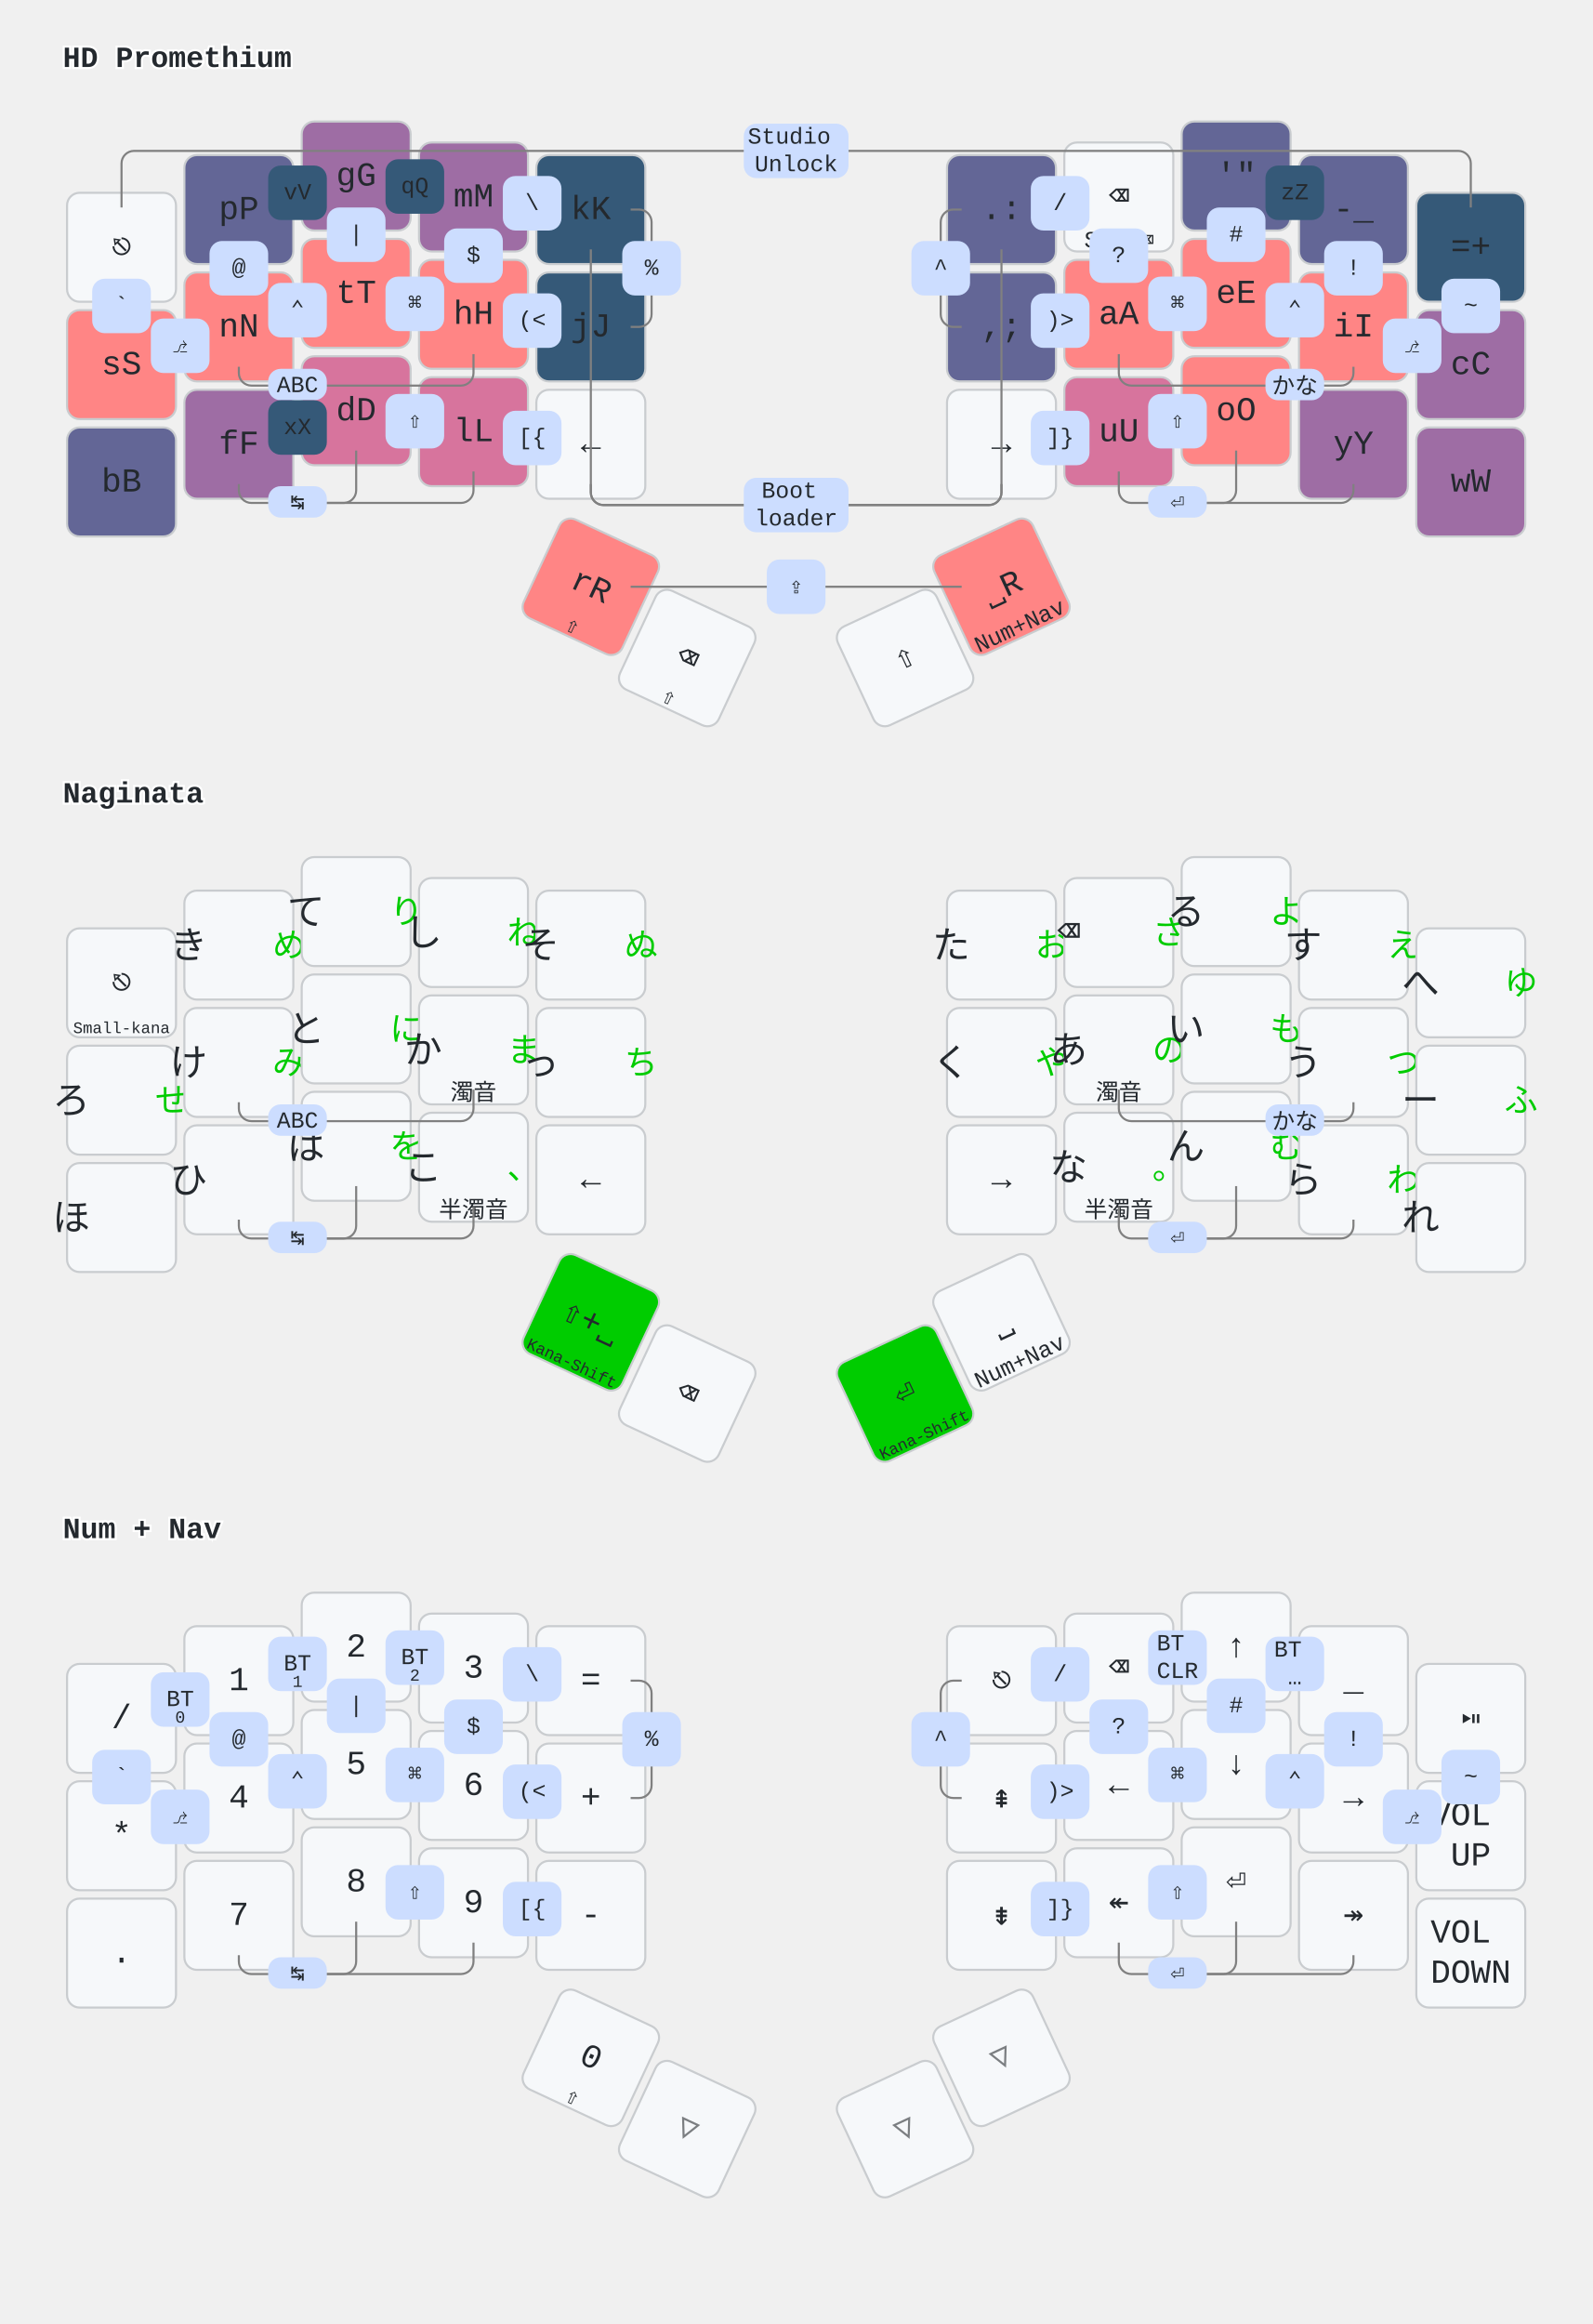
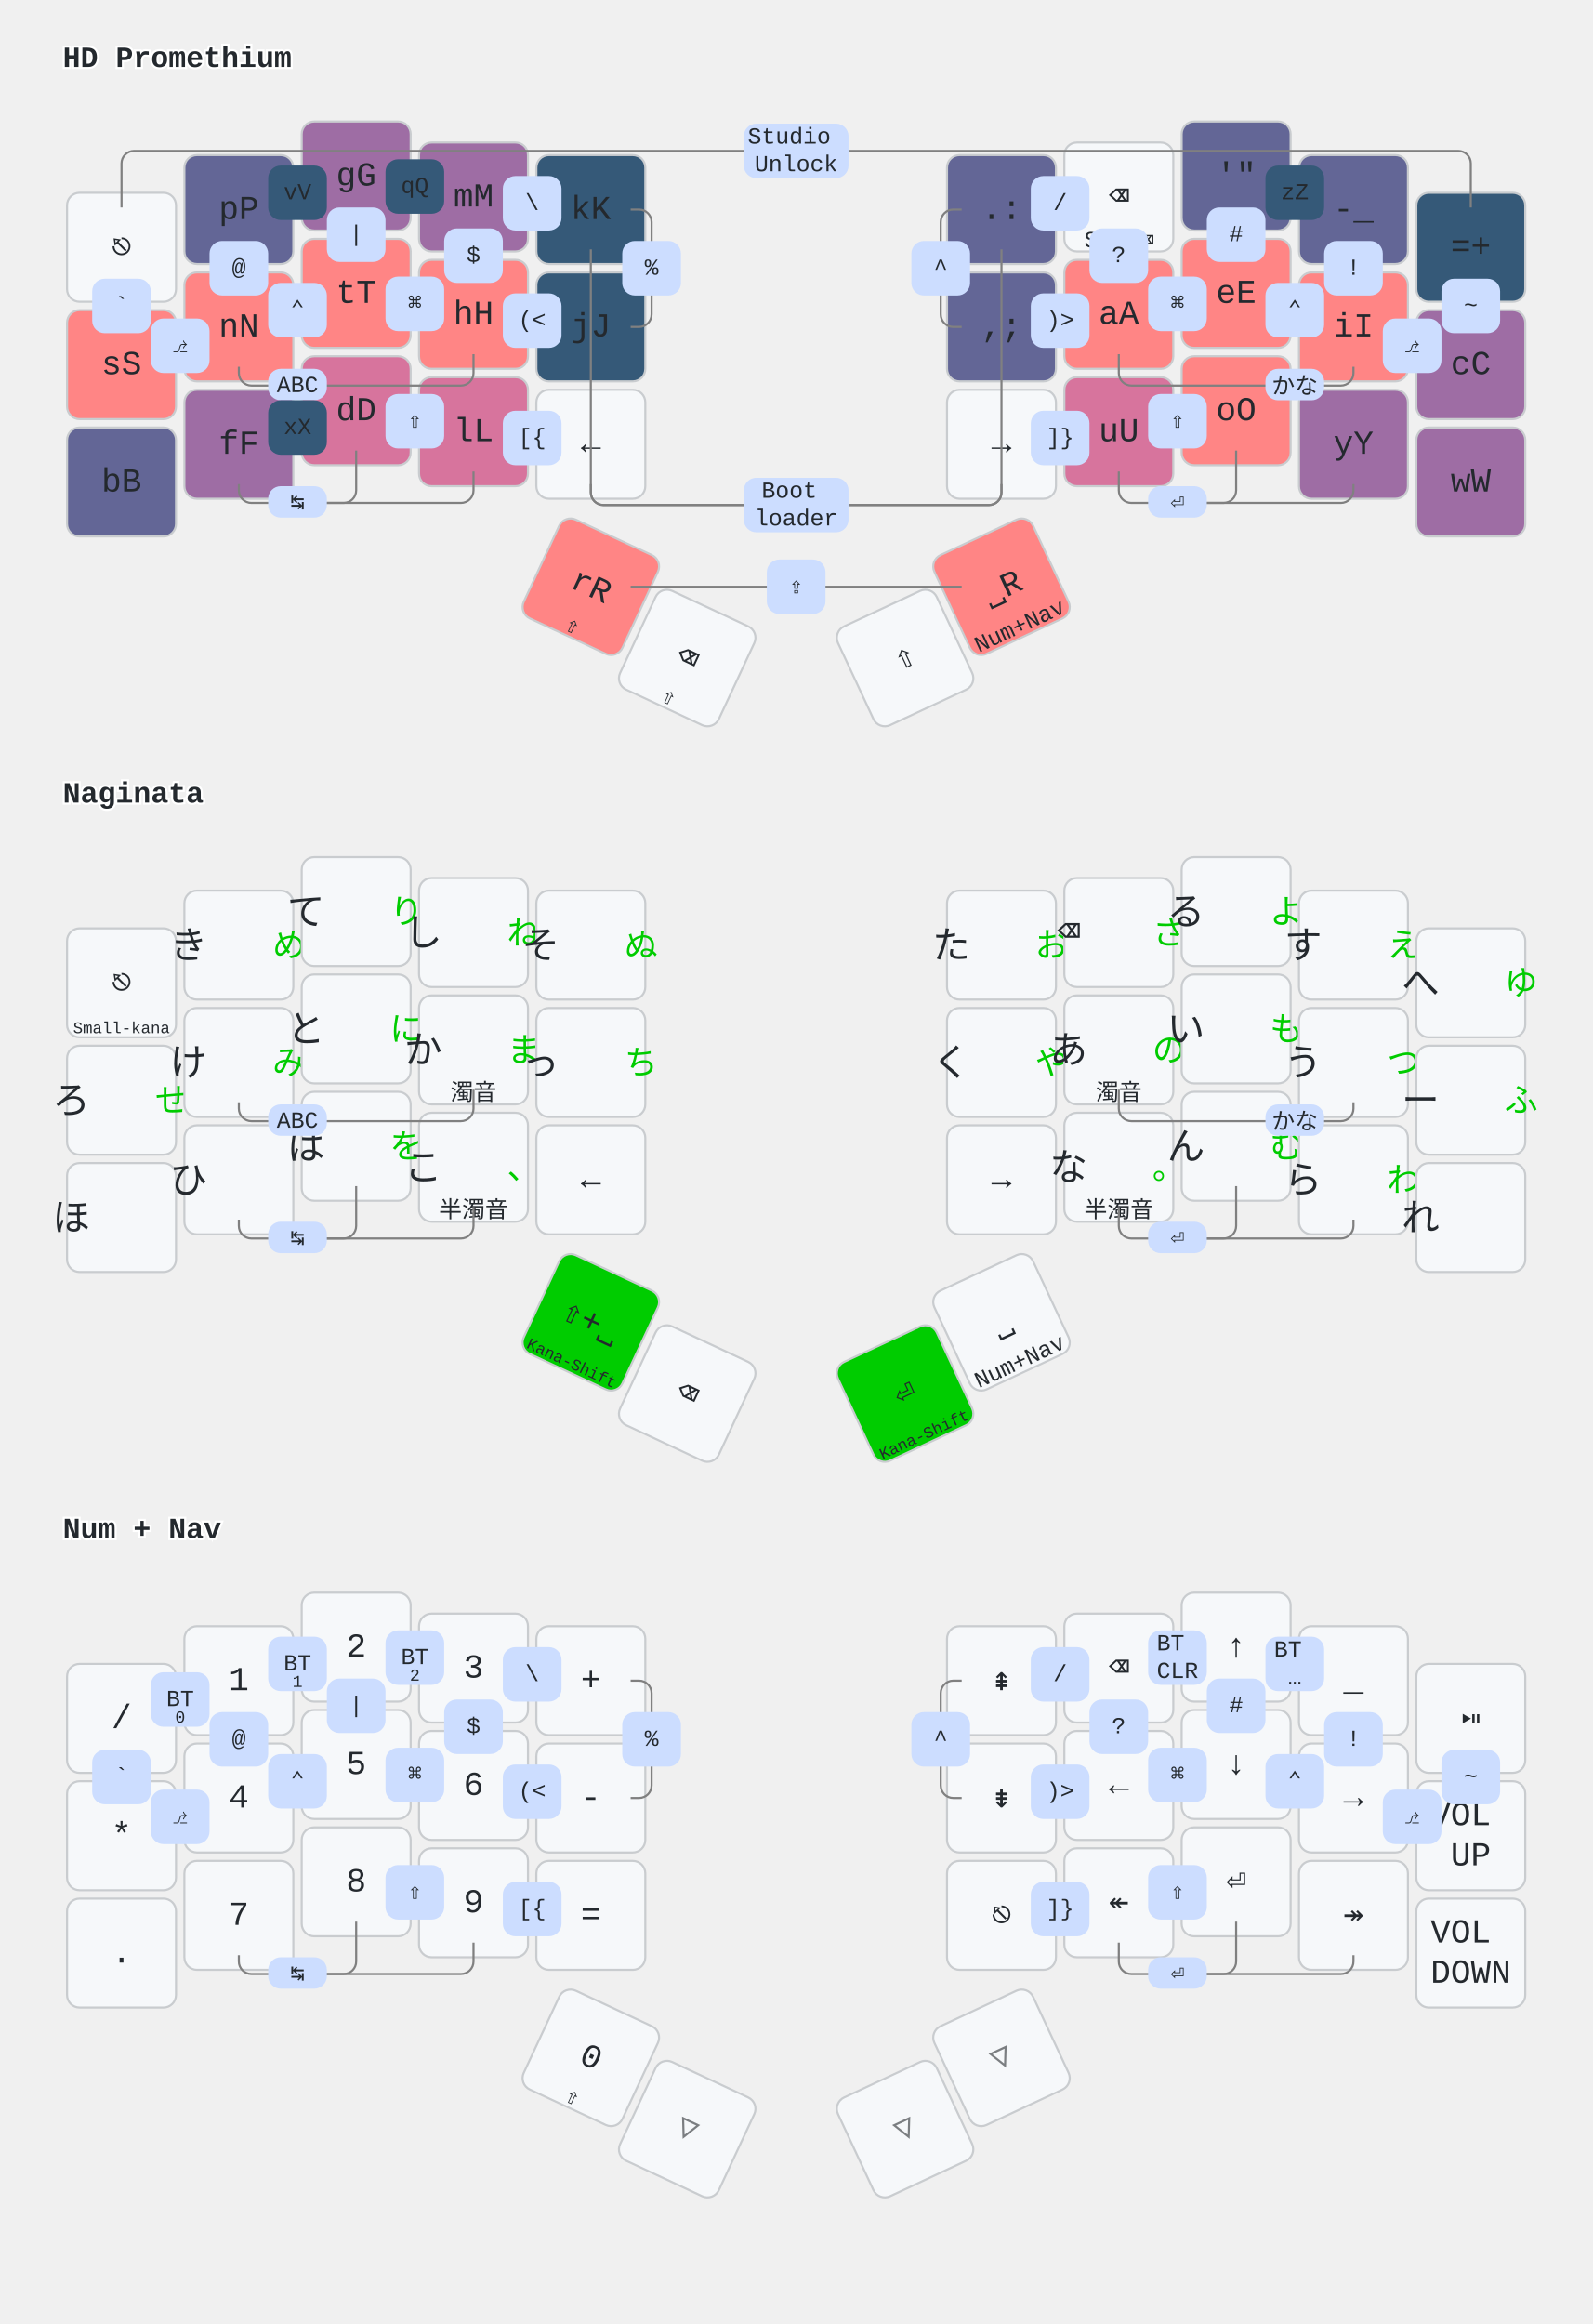
<svg xmlns="http://www.w3.org/2000/svg" width="760" height="1109" viewBox="0 0 760 1109" class="keymap">
  <style>/* inherit to force styles through use tags*/
svg path {
    fill: inherit;
}
/* font and background color specifications */
svg.keymap {
    font-family: SFMono-Regular,Consolas,Liberation Mono,Menlo,monospace;
    font-size: 14px;
    font-kerning: normal;
    text-rendering: optimizeLegibility;
    fill: #24292e;
}

/* default key styling */
rect.key {
    fill: #f6f8fa;
    stroke: #c9cccf;
    stroke-width: 1;
}

/* color accent for combo boxes */
rect.combo {
    fill: #cdf;
}

/* color accent for held keys */
rect.held, rect.combo.held {
    fill: #fdd;
}

/* color accent for ghost (optional) keys */
rect.ghost, rect.combo.ghost {
    stroke-dasharray: 4, 4;
    stroke-width: 2;
}

text {
    text-anchor: middle;
    dominant-baseline: middle;
}

/* styling for layer labels */
text.label {
    font-weight: bold;
    text-anchor: start;
    stroke: white;
    stroke-width: 2;
    paint-order: stroke;
}

text.tap {
    font-size: 16px;
}

/* styling for combo tap, and key hold/shifted label text */
text.combo, text.hold, text.shifted {
    font-size: 11px;
}

text.hold {
    text-anchor: middle;
    dominant-baseline: auto;
}

text.shifted {
    text-anchor: middle;
    dominant-baseline: hanging;
}

/* styling for hold/shifted label text in combo box */
text.combo.hold, text.combo.shifted {
    font-size: 8px;
}

/* lighter symbol for transparent keys */
text.trans {
    fill: #7b7e81;
}

/* styling for combo dendrons */
path.combo {
    stroke-width: 1;
    stroke: gray;
    fill: none;
}

/* Start Tabler Icons Cleanup */
/* cannot use height/width with glyphs */
.icon-tabler &gt; path {
    fill: inherit;
    stroke: inherit;
}
/* hide tabler's default box */
.icon-tabler &gt; path[stroke="none"][fill="none"] {
    visibility: collapse;
}

rect.low {
    fill: #355978;
}
rect.medium-low {
    fill: #636696;
}
rect.medium {
    fill: #9E6DA4;
}
rect.medium-high {
    fill: #D7749D;
}
rect.high {
    fill: #FF8585;
}

/* green styling for Naginata kana-shift */
rect.kshift {
    fill: #00CC00;
}
text.left {
    font-size: 18px;
    translate: 16px 7px;
}
text.right {
    fill: #00CC00;
    font-size: 16px;
    translate: -16px -10px;
}
</style>
  <g transform="translate(30, 0)" class="layer-HD Promethium">
    <text x="0" y="28" class="label" id="HD-Promethium">HD Promethium</text>
    <g transform="translate(0, 56)">
      <g transform="translate(28, 62)" class="key keypos-0">
        <rect rx="6" ry="6" x="-26" y="-26" width="52" height="52" class="key" />
        <text x="0" y="0" class="key tap">⎋</text>
      </g>
      <g transform="translate(84, 44)" class="key medium-low keypos-1">
        <rect rx="6" ry="6" x="-26" y="-26" width="52" height="52" class="key medium-low" />
        <text x="0" y="0" class="key medium-low tap">pP</text>
      </g>
      <g transform="translate(140, 28)" class="key medium keypos-2">
        <rect rx="6" ry="6" x="-26" y="-26" width="52" height="52" class="key medium" />
        <text x="0" y="0" class="key medium tap">gG</text>
      </g>
      <g transform="translate(196, 38)" class="key medium keypos-3">
        <rect rx="6" ry="6" x="-26" y="-26" width="52" height="52" class="key medium" />
        <text x="0" y="0" class="key medium tap">mM</text>
      </g>
      <g transform="translate(252, 44)" class="key low keypos-4">
        <rect rx="6" ry="6" x="-26" y="-26" width="52" height="52" class="key low" />
        <text x="0" y="0" class="key low tap">kK</text>
      </g>
      <g transform="translate(448, 44)" class="key medium-low keypos-5">
        <rect rx="6" ry="6" x="-26" y="-26" width="52" height="52" class="key medium-low" />
        <text x="0" y="0" class="key medium-low tap">.:</text>
      </g>
      <g transform="translate(504, 38)" class="key keypos-6">
        <rect rx="6" ry="6" x="-26" y="-26" width="52" height="52" class="key" />
        <text x="0" y="0" class="key tap">⌫</text>
        <text x="0" y="24" class="key hold">Sft+⌫</text>
      </g>
      <g transform="translate(560, 28)" class="key medium-low keypos-7">
        <rect rx="6" ry="6" x="-26" y="-26" width="52" height="52" class="key medium-low" />
        <text x="0" y="0" class="key medium-low tap">'"</text>
      </g>
      <g transform="translate(616, 44)" class="key medium-low keypos-8">
        <rect rx="6" ry="6" x="-26" y="-26" width="52" height="52" class="key medium-low" />
        <text x="0" y="0" class="key medium-low tap">-_</text>
      </g>
      <g transform="translate(672, 62)" class="key low keypos-9">
        <rect rx="6" ry="6" x="-26" y="-26" width="52" height="52" class="key low" />
        <text x="0" y="0" class="key low tap">=+</text>
      </g>
      <g transform="translate(28, 118)" class="key high keypos-10">
        <rect rx="6" ry="6" x="-26" y="-26" width="52" height="52" class="key high" />
        <text x="0" y="0" class="key high tap">sS</text>
      </g>
      <g transform="translate(84, 100)" class="key high keypos-11">
        <rect rx="6" ry="6" x="-26" y="-26" width="52" height="52" class="key high" />
        <text x="0" y="0" class="key high tap">nN</text>
      </g>
      <g transform="translate(140, 84)" class="key high keypos-12">
        <rect rx="6" ry="6" x="-26" y="-26" width="52" height="52" class="key high" />
        <text x="0" y="0" class="key high tap">tT</text>
      </g>
      <g transform="translate(196, 94)" class="key high keypos-13">
        <rect rx="6" ry="6" x="-26" y="-26" width="52" height="52" class="key high" />
        <text x="0" y="0" class="key high tap">hH</text>
      </g>
      <g transform="translate(252, 100)" class="key low keypos-14">
        <rect rx="6" ry="6" x="-26" y="-26" width="52" height="52" class="key low" />
        <text x="0" y="0" class="key low tap">jJ</text>
      </g>
      <g transform="translate(448, 100)" class="key medium-low keypos-15">
        <rect rx="6" ry="6" x="-26" y="-26" width="52" height="52" class="key medium-low" />
        <text x="0" y="0" class="key medium-low tap">,;</text>
      </g>
      <g transform="translate(504, 94)" class="key high keypos-16">
        <rect rx="6" ry="6" x="-26" y="-26" width="52" height="52" class="key high" />
        <text x="0" y="0" class="key high tap">aA</text>
      </g>
      <g transform="translate(560, 84)" class="key high keypos-17">
        <rect rx="6" ry="6" x="-26" y="-26" width="52" height="52" class="key high" />
        <text x="0" y="0" class="key high tap">eE</text>
      </g>
      <g transform="translate(616, 100)" class="key high keypos-18">
        <rect rx="6" ry="6" x="-26" y="-26" width="52" height="52" class="key high" />
        <text x="0" y="0" class="key high tap">iI</text>
      </g>
      <g transform="translate(672, 118)" class="key medium keypos-19">
        <rect rx="6" ry="6" x="-26" y="-26" width="52" height="52" class="key medium" />
        <text x="0" y="0" class="key medium tap">cC</text>
      </g>
      <g transform="translate(28, 174)" class="key medium-low keypos-20">
        <rect rx="6" ry="6" x="-26" y="-26" width="52" height="52" class="key medium-low" />
        <text x="0" y="0" class="key medium-low tap">bB</text>
      </g>
      <g transform="translate(84, 156)" class="key medium keypos-21">
        <rect rx="6" ry="6" x="-26" y="-26" width="52" height="52" class="key medium" />
        <text x="0" y="0" class="key medium tap">fF</text>
      </g>
      <g transform="translate(140, 140)" class="key medium-high keypos-22">
        <rect rx="6" ry="6" x="-26" y="-26" width="52" height="52" class="key medium-high" />
        <text x="0" y="0" class="key medium-high tap">dD</text>
      </g>
      <g transform="translate(196, 150)" class="key medium-high keypos-23">
        <rect rx="6" ry="6" x="-26" y="-26" width="52" height="52" class="key medium-high" />
        <text x="0" y="0" class="key medium-high tap">lL</text>
      </g>
      <g transform="translate(252, 156)" class="key keypos-24">
        <rect rx="6" ry="6" x="-26" y="-26" width="52" height="52" class="key" />
        <text x="0" y="0" class="key tap">←</text>
      </g>
      <g transform="translate(448, 156)" class="key keypos-25">
        <rect rx="6" ry="6" x="-26" y="-26" width="52" height="52" class="key" />
        <text x="0" y="0" class="key tap">→</text>
      </g>
      <g transform="translate(504, 150)" class="key medium-high keypos-26">
        <rect rx="6" ry="6" x="-26" y="-26" width="52" height="52" class="key medium-high" />
        <text x="0" y="0" class="key medium-high tap">uU</text>
      </g>
      <g transform="translate(560, 140)" class="key high keypos-27">
        <rect rx="6" ry="6" x="-26" y="-26" width="52" height="52" class="key high" />
        <text x="0" y="0" class="key high tap">oO</text>
      </g>
      <g transform="translate(616, 156)" class="key medium keypos-28">
        <rect rx="6" ry="6" x="-26" y="-26" width="52" height="52" class="key medium" />
        <text x="0" y="0" class="key medium tap">yY</text>
      </g>
      <g transform="translate(672, 174)" class="key medium keypos-29">
        <rect rx="6" ry="6" x="-26" y="-26" width="52" height="52" class="key medium" />
        <text x="0" y="0" class="key medium tap">wW</text>
      </g>
      <g transform="translate(252, 224) rotate(25.0)" class="key high keypos-30">
        <rect rx="6" ry="6" x="-26" y="-26" width="52" height="52" class="key high" />
        <text x="0" y="0" class="key high tap">rR</text>
        <text x="0" y="24" class="key high hold">⇧</text>
      </g>
      <g transform="translate(298, 258) rotate(25.0)" class="key keypos-31">
        <rect rx="6" ry="6" x="-26" y="-26" width="52" height="52" class="key" />
        <text x="0" y="0" class="key tap">⌫</text>
        <text x="0" y="24" class="key hold">⇧</text>
      </g>
      <g transform="translate(402, 258) rotate(-25.0)" class="key keypos-32">
        <rect rx="6" ry="6" x="-26" y="-26" width="52" height="52" class="key" />
        <text x="0" y="0" class="key tap">⇧</text>
      </g>
      <g transform="translate(448, 224) rotate(-25.0)" class="key high keypos-33">
        <rect rx="6" ry="6" x="-26" y="-26" width="52" height="52" class="key high" />
        <text x="0" y="0" class="key high tap">⎵R</text>
        <text x="0" y="24" class="key high hold">Num+Nav</text>
      </g>
      <g class="combo combopos-0">
        <path d="M350,16 h-316 a6.0,6.0 0 0 0 -6.0,6.0 v21" class="combo" />
        <path d="M350,16 h316 a6.0,6.0 0 0 1 6.0,6.0 v21" class="combo" />
        <rect rx="6" ry="6" x="325" y="3" width="50" height="26" class="combo" />
        <text x="350" y="16" class="combo tap">
          <tspan x="350" dy="-0.6em">Studio</tspan>
          <tspan x="350" dy="1.2em">Unlock</tspan>
        </text>
      </g>
      <g class="combo combopos-1">
        <path d="M350,185 h-92 a6.0,6.0 0 0 1 -6.0,-6.0 v-116" class="combo" />
        <path d="M350,185 h92 a6.0,6.0 0 0 0 6.0,-6.0 v-116" class="combo" />
        <path d="M350,185 h-92 a6.0,6.0 0 0 1 -6.0,-6.0 v-4" class="combo" />
        <path d="M350,185 h92 a6.0,6.0 0 0 0 6.0,-6.0 v-4" class="combo" />
        <rect rx="6" ry="6" x="325" y="172" width="50" height="26" class="combo" />
        <text x="350" y="185" class="combo tap">
          <tspan x="350" dy="-0.6em">Boot</tspan>
          <tspan x="350" dy="1.2em">loader</tspan>
        </text>
      </g>
      <g class="combo combopos-2">
        <path d="M588,128 h-78 a6.0,6.0 0 0 1 -6.0,-6.0 v-9" class="combo" />
        <path d="M588,128 h22 a6.0,6.0 0 0 0 6.0,-6.0 v-3" class="combo" />
        <rect rx="6" ry="6" x="574" y="120" width="28" height="15" class="combo" />
        <text x="588" y="128" class="combo tap">かな</text>
      </g>
      <g class="combo combopos-3">
        <path d="M112,128 h78 a6.0,6.0 0 0 0 6.0,-6.0 v-9" class="combo" />
        <path d="M112,128 h-22 a6.0,6.0 0 0 1 -6.0,-6.0 v-3" class="combo" />
        <rect rx="6" ry="6" x="98" y="120" width="28" height="15" class="combo" />
        <text x="112" y="128" class="combo tap">ABC</text>
      </g>
      <g class="combo combopos-4">
        <path d="M112,184 h78 a6.0,6.0 0 0 0 6.0,-6.0 v-9" class="combo" />
        <path d="M112,184 h22 a6.0,6.0 0 0 0 6.0,-6.0 v-19" class="combo" />
        <path d="M112,184 h-22 a6.0,6.0 0 0 1 -6.0,-6.0 v-3" class="combo" />
        <rect rx="6" ry="6" x="98" y="176" width="28" height="15" class="combo" />
        <text x="112" y="184" class="combo tap">↹</text>
      </g>
      <g class="combo combopos-5">
        <path d="M532,184 h-22 a6.0,6.0 0 0 1 -6.0,-6.0 v-9" class="combo" />
        <path d="M532,184 h22 a6.0,6.0 0 0 0 6.0,-6.0 v-19" class="combo" />
        <path d="M532,184 h78 a6.0,6.0 0 0 0 6.0,-6.0 v-3" class="combo" />
        <rect rx="6" ry="6" x="518" y="176" width="28" height="15" class="combo" />
        <text x="532" y="184" class="combo tap">⏎</text>
      </g>
      <g class="combo combopos-6">
        <rect rx="6" ry="6" x="42" y="96" width="28" height="26" class="combo" />
        <text x="56" y="109" class="combo tap">⎇</text>
      </g>
      <g class="combo combopos-7">
        <rect rx="6" ry="6" x="630" y="96" width="28" height="26" class="combo" />
        <text x="644" y="109" class="combo tap">⎇</text>
      </g>
      <g class="combo combopos-8">
        <rect rx="6" ry="6" x="98" y="79" width="28" height="26" class="combo" />
        <text x="112" y="92" class="combo tap">⌃</text>
      </g>
      <g class="combo combopos-9">
        <rect rx="6" ry="6" x="574" y="79" width="28" height="26" class="combo" />
        <text x="588" y="92" class="combo tap">⌃</text>
      </g>
      <g class="combo combopos-10">
        <rect rx="6" ry="6" x="154" y="76" width="28" height="26" class="combo" />
        <text x="168" y="89" class="combo tap">⌘</text>
      </g>
      <g class="combo combopos-11">
        <rect rx="6" ry="6" x="518" y="76" width="28" height="26" class="combo" />
        <text x="532" y="89" class="combo tap">⌘</text>
      </g>
      <g class="combo combopos-18">
        <rect rx="6" ry="6" x="154" y="132" width="28" height="26" class="combo" />
        <text x="168" y="145" class="combo tap">⇧</text>
      </g>
      <g class="combo combopos-19">
        <rect rx="6" ry="6" x="518" y="132" width="28" height="26" class="combo" />
        <text x="532" y="145" class="combo tap">⇧</text>
      </g>
      <g class="combo low combopos-20">
        <rect rx="6" ry="6" x="154" y="20" width="28" height="26" class="combo low" />
        <text x="168" y="33" class="combo low tap">qQ</text>
      </g>
      <g class="combo low combopos-21">
        <rect rx="6" ry="6" x="574" y="23" width="28" height="26" class="combo low" />
        <text x="588" y="36" class="combo low tap">zZ</text>
      </g>
      <g class="combo low combopos-22">
        <rect rx="6" ry="6" x="98" y="23" width="28" height="26" class="combo low" />
        <text x="112" y="36" class="combo low tap">vV</text>
      </g>
      <g class="combo low combopos-23">
        <rect rx="6" ry="6" x="98" y="135" width="28" height="26" class="combo low" />
        <text x="112" y="148" class="combo low tap">xX</text>
      </g>
      <g class="combo combopos-24">
        <path d="M350,224 l-79,0" class="combo" />
        <path d="M350,224 l79,0" class="combo" />
        <rect rx="6" ry="6" x="336" y="211" width="28" height="26" class="combo" />
        <text x="350" y="224" class="combo tap">⇪</text>
      </g>
      <g class="combo combopos-25">
        <rect rx="6" ry="6" x="14" y="77" width="28" height="26" class="combo" />
        <text x="28" y="90" class="combo tap">`</text>
      </g>
      <g class="combo combopos-26">
        <rect rx="6" ry="6" x="70" y="59" width="28" height="26" class="combo" />
        <text x="84" y="72" class="combo tap">@</text>
      </g>
      <g class="combo combopos-27">
        <rect rx="6" ry="6" x="126" y="43" width="28" height="26" class="combo" />
        <text x="140" y="56" class="combo tap">|</text>
      </g>
      <g class="combo combopos-28">
        <rect rx="6" ry="6" x="182" y="53" width="28" height="26" class="combo" />
        <text x="196" y="66" class="combo tap">$</text>
      </g>
      <g class="combo combopos-29">
        <rect rx="6" ry="6" x="210" y="28" width="28" height="26" class="combo" />
        <text x="224" y="41" class="combo tap">\</text>
      </g>
      <g class="combo combopos-30">
        <path d="M281,72 v-22 a6.0,6.0 0 0 0 -6.0,-6.0 h-4" class="combo" />
        <path d="M281,72 v22 a6.0,6.0 0 0 1 -6.0,6.0 h-4" class="combo" />
        <rect rx="6" ry="6" x="267" y="59" width="28" height="26" class="combo" />
        <text x="281" y="72" class="combo tap">%</text>
      </g>
      <g class="combo combopos-31">
        <rect rx="6" ry="6" x="462" y="28" width="28" height="26" class="combo" />
        <text x="476" y="41" class="combo tap">/</text>
      </g>
      <g class="combo combopos-32">
        <path d="M419,72 v-22 a6.0,6.0 0 0 1 6.0,-6.0 h4" class="combo" />
        <path d="M419,72 v22 a6.0,6.0 0 0 0 6.0,6.0 h4" class="combo" />
        <rect rx="6" ry="6" x="405" y="59" width="28" height="26" class="combo" />
        <text x="419" y="72" class="combo tap">^</text>
      </g>
      <g class="combo combopos-33">
        <rect rx="6" ry="6" x="490" y="53" width="28" height="26" class="combo" />
        <text x="504" y="66" class="combo tap">?</text>
      </g>
      <g class="combo combopos-34">
        <rect rx="6" ry="6" x="546" y="43" width="28" height="26" class="combo" />
        <text x="560" y="56" class="combo tap">#</text>
      </g>
      <g class="combo combopos-35">
        <rect rx="6" ry="6" x="602" y="59" width="28" height="26" class="combo" />
        <text x="616" y="72" class="combo tap">!</text>
      </g>
      <g class="combo combopos-36">
        <rect rx="6" ry="6" x="658" y="77" width="28" height="26" class="combo" />
        <text x="672" y="90" class="combo tap">~</text>
      </g>
      <g class="combo combopos-37">
        <rect rx="6" ry="6" x="210" y="84" width="28" height="26" class="combo" />
        <text x="224" y="97" class="combo tap">(&lt;</text>
      </g>
      <g class="combo combopos-38">
        <rect rx="6" ry="6" x="462" y="84" width="28" height="26" class="combo" />
        <text x="476" y="97" class="combo tap">)&gt;</text>
      </g>
      <g class="combo combopos-39">
        <rect rx="6" ry="6" x="210" y="140" width="28" height="26" class="combo" />
        <text x="224" y="153" class="combo tap">[{</text>
      </g>
      <g class="combo combopos-40">
        <rect rx="6" ry="6" x="462" y="140" width="28" height="26" class="combo" />
        <text x="476" y="153" class="combo tap">]}</text>
      </g>
    </g>
  </g>
  <g transform="translate(30, 351)" class="layer-Naginata">
    <text x="0" y="28" class="label" id="Naginata">Naginata</text>
    <g transform="translate(0, 56)">
      <g transform="translate(28, 62)" class="key keypos-0">
        <rect rx="6" ry="6" x="-26" y="-26" width="52" height="52" class="key" />
        <text x="0" y="0" class="key tap">⎋</text>
        <text x="0" y="24" class="key hold">
          <tspan style="font-size: 70%">Small-kana</tspan>
        </text>
      </g>
      <g transform="translate(84, 44)" class="key keypos-1">
        <rect rx="6" ry="6" x="-26" y="-26" width="52" height="52" class="key" />
        <text x="-24" y="0" class="key left">き</text>
        <text x="24" y="0" class="key right">め</text>
      </g>
      <g transform="translate(140, 28)" class="key keypos-2">
        <rect rx="6" ry="6" x="-26" y="-26" width="52" height="52" class="key" />
        <text x="-24" y="0" class="key left">て</text>
        <text x="24" y="0" class="key right">り</text>
      </g>
      <g transform="translate(196, 38)" class="key keypos-3">
        <rect rx="6" ry="6" x="-26" y="-26" width="52" height="52" class="key" />
        <text x="-24" y="0" class="key left">し</text>
        <text x="24" y="0" class="key right">ね</text>
      </g>
      <g transform="translate(252, 44)" class="key keypos-4">
        <rect rx="6" ry="6" x="-26" y="-26" width="52" height="52" class="key" />
        <text x="-24" y="0" class="key left">そ</text>
        <text x="24" y="0" class="key right">ぬ</text>
      </g>
      <g transform="translate(448, 44)" class="key keypos-5">
        <rect rx="6" ry="6" x="-26" y="-26" width="52" height="52" class="key" />
        <text x="-24" y="0" class="key left">た</text>
        <text x="24" y="0" class="key right">お</text>
      </g>
      <g transform="translate(504, 38)" class="key keypos-6">
        <rect rx="6" ry="6" x="-26" y="-26" width="52" height="52" class="key" />
        <text x="-24" y="0" class="key left">⌫</text>
        <text x="24" y="0" class="key right">さ</text>
      </g>
      <g transform="translate(560, 28)" class="key keypos-7">
        <rect rx="6" ry="6" x="-26" y="-26" width="52" height="52" class="key" />
        <text x="-24" y="0" class="key left">る</text>
        <text x="24" y="0" class="key right">よ</text>
      </g>
      <g transform="translate(616, 44)" class="key keypos-8">
        <rect rx="6" ry="6" x="-26" y="-26" width="52" height="52" class="key" />
        <text x="-24" y="0" class="key left">す</text>
        <text x="24" y="0" class="key right">え</text>
      </g>
      <g transform="translate(672, 62)" class="key keypos-9">
        <rect rx="6" ry="6" x="-26" y="-26" width="52" height="52" class="key" />
        <text x="-24" y="0" class="key left">へ</text>
        <text x="24" y="0" class="key right">ゆ</text>
      </g>
      <g transform="translate(28, 118)" class="key keypos-10">
        <rect rx="6" ry="6" x="-26" y="-26" width="52" height="52" class="key" />
        <text x="-24" y="0" class="key left">ろ</text>
        <text x="24" y="0" class="key right">せ</text>
      </g>
      <g transform="translate(84, 100)" class="key keypos-11">
        <rect rx="6" ry="6" x="-26" y="-26" width="52" height="52" class="key" />
        <text x="-24" y="0" class="key left">け</text>
        <text x="24" y="0" class="key right">み</text>
      </g>
      <g transform="translate(140, 84)" class="key keypos-12">
        <rect rx="6" ry="6" x="-26" y="-26" width="52" height="52" class="key" />
        <text x="-24" y="0" class="key left">と</text>
        <text x="24" y="0" class="key right">に</text>
      </g>
      <g transform="translate(196, 94)" class="key keypos-13">
        <rect rx="6" ry="6" x="-26" y="-26" width="52" height="52" class="key" />
        <text x="0" y="24" class="key hold">濁音</text>
        <text x="-24" y="0" class="key left">か</text>
        <text x="24" y="0" class="key right">ま</text>
      </g>
      <g transform="translate(252, 100)" class="key keypos-14">
        <rect rx="6" ry="6" x="-26" y="-26" width="52" height="52" class="key" />
        <text x="-24" y="0" class="key left">っ</text>
        <text x="24" y="0" class="key right">ち</text>
      </g>
      <g transform="translate(448, 100)" class="key keypos-15">
        <rect rx="6" ry="6" x="-26" y="-26" width="52" height="52" class="key" />
        <text x="-24" y="0" class="key left">く</text>
        <text x="24" y="0" class="key right">や</text>
      </g>
      <g transform="translate(504, 94)" class="key keypos-16">
        <rect rx="6" ry="6" x="-26" y="-26" width="52" height="52" class="key" />
        <text x="0" y="24" class="key hold">濁音</text>
        <text x="-24" y="0" class="key left">あ</text>
        <text x="24" y="0" class="key right">の</text>
      </g>
      <g transform="translate(560, 84)" class="key keypos-17">
        <rect rx="6" ry="6" x="-26" y="-26" width="52" height="52" class="key" />
        <text x="-24" y="0" class="key left">い</text>
        <text x="24" y="0" class="key right">も</text>
      </g>
      <g transform="translate(616, 100)" class="key keypos-18">
        <rect rx="6" ry="6" x="-26" y="-26" width="52" height="52" class="key" />
        <text x="-24" y="0" class="key left">う</text>
        <text x="24" y="0" class="key right">つ</text>
      </g>
      <g transform="translate(672, 118)" class="key keypos-19">
        <rect rx="6" ry="6" x="-26" y="-26" width="52" height="52" class="key" />
        <text x="-24" y="0" class="key left">ー</text>
        <text x="24" y="0" class="key right">ふ</text>
      </g>
      <g transform="translate(28, 174)" class="key keypos-20">
        <rect rx="6" ry="6" x="-26" y="-26" width="52" height="52" class="key" />
        <text x="-24" y="0" class="key left">ほ</text>
      </g>
      <g transform="translate(84, 156)" class="key keypos-21">
        <rect rx="6" ry="6" x="-26" y="-26" width="52" height="52" class="key" />
        <text x="-24" y="0" class="key left">ひ</text>
      </g>
      <g transform="translate(140, 140)" class="key keypos-22">
        <rect rx="6" ry="6" x="-26" y="-26" width="52" height="52" class="key" />
        <text x="-24" y="0" class="key left">は</text>
        <text x="24" y="0" class="key right">を</text>
      </g>
      <g transform="translate(196, 150)" class="key keypos-23">
        <rect rx="6" ry="6" x="-26" y="-26" width="52" height="52" class="key" />
        <text x="0" y="24" class="key hold">半濁音</text>
        <text x="-24" y="0" class="key left">こ</text>
        <text x="24" y="0" class="key right">、</text>
      </g>
      <g transform="translate(252, 156)" class="key keypos-24">
        <rect rx="6" ry="6" x="-26" y="-26" width="52" height="52" class="key" />
        <text x="0" y="0" class="key tap">←</text>
      </g>
      <g transform="translate(448, 156)" class="key keypos-25">
        <rect rx="6" ry="6" x="-26" y="-26" width="52" height="52" class="key" />
        <text x="0" y="0" class="key tap">→</text>
      </g>
      <g transform="translate(504, 150)" class="key keypos-26">
        <rect rx="6" ry="6" x="-26" y="-26" width="52" height="52" class="key" />
        <text x="0" y="24" class="key hold">半濁音</text>
        <text x="-24" y="0" class="key left">な</text>
        <text x="24" y="0" class="key right">。</text>
      </g>
      <g transform="translate(560, 140)" class="key keypos-27">
        <rect rx="6" ry="6" x="-26" y="-26" width="52" height="52" class="key" />
        <text x="-24" y="0" class="key left">ん</text>
        <text x="24" y="0" class="key right">む</text>
      </g>
      <g transform="translate(616, 156)" class="key keypos-28">
        <rect rx="6" ry="6" x="-26" y="-26" width="52" height="52" class="key" />
        <text x="-24" y="0" class="key left">ら</text>
        <text x="24" y="0" class="key right">わ</text>
      </g>
      <g transform="translate(672, 174)" class="key keypos-29">
        <rect rx="6" ry="6" x="-26" y="-26" width="52" height="52" class="key" />
        <text x="-24" y="0" class="key left">れ</text>
      </g>
      <g transform="translate(252, 224) rotate(25.0)" class="key kshift keypos-30">
        <rect rx="6" ry="6" x="-26" y="-26" width="52" height="52" class="key kshift" />
        <text x="0" y="0" class="key kshift tap">⇧+⎵</text>
        <text x="0" y="24" class="key kshift hold">
          <tspan style="font-size: 70%">Kana-Shift</tspan>
        </text>
      </g>
      <g transform="translate(298, 258) rotate(25.0)" class="key keypos-31">
        <rect rx="6" ry="6" x="-26" y="-26" width="52" height="52" class="key" />
        <text x="0" y="0" class="key tap">⌫</text>
      </g>
      <g transform="translate(402, 258) rotate(-25.0)" class="key kshift keypos-32">
        <rect rx="6" ry="6" x="-26" y="-26" width="52" height="52" class="key kshift" />
        <text x="0" y="0" class="key kshift tap">⏎</text>
        <text x="0" y="24" class="key kshift hold">
          <tspan style="font-size: 70%">Kana-Shift</tspan>
        </text>
      </g>
      <g transform="translate(448, 224) rotate(-25.0)" class="key keypos-33">
        <rect rx="6" ry="6" x="-26" y="-26" width="52" height="52" class="key" />
        <text x="0" y="0" class="key tap">⎵</text>
        <text x="0" y="24" class="key hold">Num+Nav</text>
      </g>
      <g class="combo combopos-0">
        <path d="M588,128 h-78 a6.0,6.0 0 0 1 -6.0,-6.0 v-9" class="combo" />
        <path d="M588,128 h22 a6.0,6.0 0 0 0 6.0,-6.0 v-3" class="combo" />
        <rect rx="6" ry="6" x="574" y="120" width="28" height="15" class="combo" />
        <text x="588" y="128" class="combo tap">かな</text>
      </g>
      <g class="combo combopos-1">
        <path d="M112,128 h78 a6.0,6.0 0 0 0 6.0,-6.0 v-9" class="combo" />
        <path d="M112,128 h-22 a6.0,6.0 0 0 1 -6.0,-6.0 v-3" class="combo" />
        <rect rx="6" ry="6" x="98" y="120" width="28" height="15" class="combo" />
        <text x="112" y="128" class="combo tap">ABC</text>
      </g>
      <g class="combo combopos-2">
        <path d="M112,184 h78 a6.0,6.0 0 0 0 6.0,-6.0 v-9" class="combo" />
        <path d="M112,184 h22 a6.0,6.0 0 0 0 6.0,-6.0 v-19" class="combo" />
        <path d="M112,184 h-22 a6.0,6.0 0 0 1 -6.0,-6.0 v-3" class="combo" />
        <rect rx="6" ry="6" x="98" y="176" width="28" height="15" class="combo" />
        <text x="112" y="184" class="combo tap">↹</text>
      </g>
      <g class="combo combopos-3">
        <path d="M532,184 h-22 a6.0,6.0 0 0 1 -6.0,-6.0 v-9" class="combo" />
        <path d="M532,184 h22 a6.0,6.0 0 0 0 6.0,-6.0 v-19" class="combo" />
        <path d="M532,184 h78 a6.0,6.0 0 0 0 6.0,-6.0 v-3" class="combo" />
        <rect rx="6" ry="6" x="518" y="176" width="28" height="15" class="combo" />
        <text x="532" y="184" class="combo tap">⏎</text>
      </g>
    </g>
  </g>
  <g transform="translate(30, 702)" class="layer-Num + Nav">
    <text x="0" y="28" class="label" id="Num--Nav">Num + Nav</text>
    <g transform="translate(0, 56)">
      <g transform="translate(28, 62)" class="key keypos-0">
        <rect rx="6" ry="6" x="-26" y="-26" width="52" height="52" class="key" />
        <text x="0" y="0" class="key tap">/</text>
      </g>
      <g transform="translate(84, 44)" class="key keypos-1">
        <rect rx="6" ry="6" x="-26" y="-26" width="52" height="52" class="key" />
        <text x="0" y="0" class="key tap">1</text>
      </g>
      <g transform="translate(140, 28)" class="key keypos-2">
        <rect rx="6" ry="6" x="-26" y="-26" width="52" height="52" class="key" />
        <text x="0" y="0" class="key tap">2</text>
      </g>
      <g transform="translate(196, 38)" class="key keypos-3">
        <rect rx="6" ry="6" x="-26" y="-26" width="52" height="52" class="key" />
        <text x="0" y="0" class="key tap">3</text>
      </g>
      <g transform="translate(252, 44)" class="key keypos-4">
        <rect rx="6" ry="6" x="-26" y="-26" width="52" height="52" class="key" />
-         <text x="0" y="0" class="key tap">=</text>
+         <text x="0" y="0" class="key tap">+</text>
      </g>
      <g transform="translate(448, 44)" class="key keypos-5">
        <rect rx="6" ry="6" x="-26" y="-26" width="52" height="52" class="key" />
-         <text x="0" y="0" class="key tap">⎋</text>
+         <text x="0" y="0" class="key tap">⇞</text>
      </g>
      <g transform="translate(504, 38)" class="key keypos-6">
        <rect rx="6" ry="6" x="-26" y="-26" width="52" height="52" class="key" />
        <text x="0" y="0" class="key tap">⌫</text>
      </g>
      <g transform="translate(560, 28)" class="key keypos-7">
        <rect rx="6" ry="6" x="-26" y="-26" width="52" height="52" class="key" />
        <text x="0" y="0" class="key tap">↑</text>
      </g>
      <g transform="translate(616, 44)" class="key keypos-8">
        <rect rx="6" ry="6" x="-26" y="-26" width="52" height="52" class="key" />
        <text x="0" y="0" class="key tap">_</text>
      </g>
      <g transform="translate(672, 62)" class="key keypos-9">
        <rect rx="6" ry="6" x="-26" y="-26" width="52" height="52" class="key" />
        <text x="0" y="0" class="key tap">⏯</text>
      </g>
      <g transform="translate(28, 118)" class="key keypos-10">
        <rect rx="6" ry="6" x="-26" y="-26" width="52" height="52" class="key" />
        <text x="0" y="0" class="key tap">*</text>
      </g>
      <g transform="translate(84, 100)" class="key keypos-11">
        <rect rx="6" ry="6" x="-26" y="-26" width="52" height="52" class="key" />
        <text x="0" y="0" class="key tap">4</text>
      </g>
      <g transform="translate(140, 84)" class="key keypos-12">
        <rect rx="6" ry="6" x="-26" y="-26" width="52" height="52" class="key" />
        <text x="0" y="0" class="key tap">5</text>
      </g>
      <g transform="translate(196, 94)" class="key keypos-13">
        <rect rx="6" ry="6" x="-26" y="-26" width="52" height="52" class="key" />
        <text x="0" y="0" class="key tap">6</text>
      </g>
      <g transform="translate(252, 100)" class="key keypos-14">
        <rect rx="6" ry="6" x="-26" y="-26" width="52" height="52" class="key" />
-         <text x="0" y="0" class="key tap">+</text>
+         <text x="0" y="0" class="key tap">-</text>
      </g>
      <g transform="translate(448, 100)" class="key keypos-15">
        <rect rx="6" ry="6" x="-26" y="-26" width="52" height="52" class="key" />
-         <text x="0" y="0" class="key tap">⇞</text>
+         <text x="0" y="0" class="key tap">⇟</text>
      </g>
      <g transform="translate(504, 94)" class="key keypos-16">
        <rect rx="6" ry="6" x="-26" y="-26" width="52" height="52" class="key" />
        <text x="0" y="0" class="key tap">←</text>
      </g>
      <g transform="translate(560, 84)" class="key keypos-17">
        <rect rx="6" ry="6" x="-26" y="-26" width="52" height="52" class="key" />
        <text x="0" y="0" class="key tap">↓</text>
      </g>
      <g transform="translate(616, 100)" class="key keypos-18">
        <rect rx="6" ry="6" x="-26" y="-26" width="52" height="52" class="key" />
        <text x="0" y="0" class="key tap">→</text>
      </g>
      <g transform="translate(672, 118)" class="key keypos-19">
        <rect rx="6" ry="6" x="-26" y="-26" width="52" height="52" class="key" />
        <text x="0" y="0" class="key tap">
          <tspan x="0" dy="-0.6em">VOL</tspan>
          <tspan x="0" dy="1.2em">UP</tspan>
        </text>
      </g>
      <g transform="translate(28, 174)" class="key keypos-20">
        <rect rx="6" ry="6" x="-26" y="-26" width="52" height="52" class="key" />
        <text x="0" y="0" class="key tap">.</text>
      </g>
      <g transform="translate(84, 156)" class="key keypos-21">
        <rect rx="6" ry="6" x="-26" y="-26" width="52" height="52" class="key" />
        <text x="0" y="0" class="key tap">7</text>
      </g>
      <g transform="translate(140, 140)" class="key keypos-22">
        <rect rx="6" ry="6" x="-26" y="-26" width="52" height="52" class="key" />
        <text x="0" y="0" class="key tap">8</text>
      </g>
      <g transform="translate(196, 150)" class="key keypos-23">
        <rect rx="6" ry="6" x="-26" y="-26" width="52" height="52" class="key" />
        <text x="0" y="0" class="key tap">9</text>
      </g>
      <g transform="translate(252, 156)" class="key keypos-24">
        <rect rx="6" ry="6" x="-26" y="-26" width="52" height="52" class="key" />
-         <text x="0" y="0" class="key tap">-</text>
+         <text x="0" y="0" class="key tap">=</text>
      </g>
      <g transform="translate(448, 156)" class="key keypos-25">
        <rect rx="6" ry="6" x="-26" y="-26" width="52" height="52" class="key" />
-         <text x="0" y="0" class="key tap">⇟</text>
+         <text x="0" y="0" class="key tap">⎋</text>
      </g>
      <g transform="translate(504, 150)" class="key keypos-26">
        <rect rx="6" ry="6" x="-26" y="-26" width="52" height="52" class="key" />
        <text x="0" y="0" class="key tap">↞</text>
      </g>
      <g transform="translate(560, 140)" class="key keypos-27">
        <rect rx="6" ry="6" x="-26" y="-26" width="52" height="52" class="key" />
        <text x="0" y="0" class="key tap">⏎</text>
      </g>
      <g transform="translate(616, 156)" class="key keypos-28">
        <rect rx="6" ry="6" x="-26" y="-26" width="52" height="52" class="key" />
        <text x="0" y="0" class="key tap">↠</text>
      </g>
      <g transform="translate(672, 174)" class="key keypos-29">
        <rect rx="6" ry="6" x="-26" y="-26" width="52" height="52" class="key" />
        <text x="0" y="0" class="key tap">
          <tspan x="0" dy="-0.6em">VOL</tspan>
          <tspan x="0" dy="1.2em">DOWN</tspan>
        </text>
      </g>
      <g transform="translate(252, 224) rotate(25.0)" class="key keypos-30">
        <rect rx="6" ry="6" x="-26" y="-26" width="52" height="52" class="key" />
        <text x="0" y="0" class="key tap">0</text>
        <text x="0" y="24" class="key hold">⇧</text>
      </g>
      <g transform="translate(298, 258) rotate(25.0)" class="key trans keypos-31">
        <rect rx="6" ry="6" x="-26" y="-26" width="52" height="52" class="key trans" />
        <text x="0" y="0" class="key trans tap">▽</text>
      </g>
      <g transform="translate(402, 258) rotate(-25.0)" class="key trans keypos-32">
        <rect rx="6" ry="6" x="-26" y="-26" width="52" height="52" class="key trans" />
        <text x="0" y="0" class="key trans tap">▽</text>
      </g>
      <g transform="translate(448, 224) rotate(-25.0)" class="key trans keypos-33">
        <rect rx="6" ry="6" x="-26" y="-26" width="52" height="52" class="key trans" />
        <text x="0" y="0" class="key trans tap">▽</text>
      </g>
      <g class="combo combopos-0">
        <path d="M112,184 h78 a6.0,6.0 0 0 0 6.0,-6.0 v-9" class="combo" />
        <path d="M112,184 h22 a6.0,6.0 0 0 0 6.0,-6.0 v-19" class="combo" />
        <path d="M112,184 h-22 a6.0,6.0 0 0 1 -6.0,-6.0 v-3" class="combo" />
        <rect rx="6" ry="6" x="98" y="176" width="28" height="15" class="combo" />
        <text x="112" y="184" class="combo tap">↹</text>
      </g>
      <g class="combo combopos-1">
        <path d="M532,184 h-22 a6.0,6.0 0 0 1 -6.0,-6.0 v-9" class="combo" />
        <path d="M532,184 h22 a6.0,6.0 0 0 0 6.0,-6.0 v-19" class="combo" />
        <path d="M532,184 h78 a6.0,6.0 0 0 0 6.0,-6.0 v-3" class="combo" />
        <rect rx="6" ry="6" x="518" y="176" width="28" height="15" class="combo" />
        <text x="532" y="184" class="combo tap">⏎</text>
      </g>
      <g class="combo combopos-2">
        <rect rx="6" ry="6" x="42" y="96" width="28" height="26" class="combo" />
        <text x="56" y="109" class="combo tap">⎇</text>
      </g>
      <g class="combo combopos-3">
        <rect rx="6" ry="6" x="630" y="96" width="28" height="26" class="combo" />
        <text x="644" y="109" class="combo tap">⎇</text>
      </g>
      <g class="combo combopos-4">
        <rect rx="6" ry="6" x="98" y="79" width="28" height="26" class="combo" />
        <text x="112" y="92" class="combo tap">⌃</text>
      </g>
      <g class="combo combopos-5">
        <rect rx="6" ry="6" x="574" y="79" width="28" height="26" class="combo" />
        <text x="588" y="92" class="combo tap">⌃</text>
      </g>
      <g class="combo combopos-6">
        <rect rx="6" ry="6" x="154" y="76" width="28" height="26" class="combo" />
        <text x="168" y="89" class="combo tap">⌘</text>
      </g>
      <g class="combo combopos-7">
        <rect rx="6" ry="6" x="518" y="76" width="28" height="26" class="combo" />
        <text x="532" y="89" class="combo tap">⌘</text>
      </g>
      <g class="combo combopos-14">
        <rect rx="6" ry="6" x="154" y="132" width="28" height="26" class="combo" />
        <text x="168" y="145" class="combo tap">⇧</text>
      </g>
      <g class="combo combopos-15">
        <rect rx="6" ry="6" x="518" y="132" width="28" height="26" class="combo" />
        <text x="532" y="145" class="combo tap">⇧</text>
      </g>
      <g class="combo combopos-16">
        <rect rx="6" ry="6" x="14" y="77" width="28" height="26" class="combo" />
        <text x="28" y="90" class="combo tap">`</text>
      </g>
      <g class="combo combopos-17">
        <rect rx="6" ry="6" x="70" y="59" width="28" height="26" class="combo" />
        <text x="84" y="72" class="combo tap">@</text>
      </g>
      <g class="combo combopos-18">
        <rect rx="6" ry="6" x="126" y="43" width="28" height="26" class="combo" />
        <text x="140" y="56" class="combo tap">|</text>
      </g>
      <g class="combo combopos-19">
        <rect rx="6" ry="6" x="182" y="53" width="28" height="26" class="combo" />
        <text x="196" y="66" class="combo tap">$</text>
      </g>
      <g class="combo combopos-20">
        <rect rx="6" ry="6" x="210" y="28" width="28" height="26" class="combo" />
        <text x="224" y="41" class="combo tap">\</text>
      </g>
      <g class="combo combopos-21">
        <path d="M281,72 v-22 a6.0,6.0 0 0 0 -6.0,-6.0 h-4" class="combo" />
        <path d="M281,72 v22 a6.0,6.0 0 0 1 -6.0,6.0 h-4" class="combo" />
        <rect rx="6" ry="6" x="267" y="59" width="28" height="26" class="combo" />
        <text x="281" y="72" class="combo tap">%</text>
      </g>
      <g class="combo combopos-22">
        <rect rx="6" ry="6" x="462" y="28" width="28" height="26" class="combo" />
        <text x="476" y="41" class="combo tap">/</text>
      </g>
      <g class="combo combopos-23">
        <path d="M419,72 v-22 a6.0,6.0 0 0 1 6.0,-6.0 h4" class="combo" />
        <path d="M419,72 v22 a6.0,6.0 0 0 0 6.0,6.0 h4" class="combo" />
        <rect rx="6" ry="6" x="405" y="59" width="28" height="26" class="combo" />
        <text x="419" y="72" class="combo tap">^</text>
      </g>
      <g class="combo combopos-24">
        <rect rx="6" ry="6" x="490" y="53" width="28" height="26" class="combo" />
        <text x="504" y="66" class="combo tap">?</text>
      </g>
      <g class="combo combopos-25">
        <rect rx="6" ry="6" x="546" y="43" width="28" height="26" class="combo" />
        <text x="560" y="56" class="combo tap">#</text>
      </g>
      <g class="combo combopos-26">
        <rect rx="6" ry="6" x="602" y="59" width="28" height="26" class="combo" />
        <text x="616" y="72" class="combo tap">!</text>
      </g>
      <g class="combo combopos-27">
        <rect rx="6" ry="6" x="658" y="77" width="28" height="26" class="combo" />
        <text x="672" y="90" class="combo tap">~</text>
      </g>
      <g class="combo combopos-28">
        <rect rx="6" ry="6" x="210" y="84" width="28" height="26" class="combo" />
        <text x="224" y="97" class="combo tap">(&lt;</text>
      </g>
      <g class="combo combopos-29">
        <rect rx="6" ry="6" x="462" y="84" width="28" height="26" class="combo" />
        <text x="476" y="97" class="combo tap">)&gt;</text>
      </g>
      <g class="combo combopos-30">
        <rect rx="6" ry="6" x="210" y="140" width="28" height="26" class="combo" />
        <text x="224" y="153" class="combo tap">[{</text>
      </g>
      <g class="combo combopos-31">
        <rect rx="6" ry="6" x="462" y="140" width="28" height="26" class="combo" />
        <text x="476" y="153" class="combo tap">]}</text>
      </g>
      <g class="combo combopos-32">
        <rect rx="6" ry="6" x="42" y="40" width="28" height="26" class="combo" />
        <text x="56" y="53" class="combo tap">BT</text>
        <text x="56" y="64" class="combo hold">0</text>
      </g>
      <g class="combo combopos-33">
        <rect rx="6" ry="6" x="98" y="23" width="28" height="26" class="combo" />
        <text x="112" y="36" class="combo tap">BT</text>
        <text x="112" y="47" class="combo hold">1</text>
      </g>
      <g class="combo combopos-34">
        <rect rx="6" ry="6" x="154" y="20" width="28" height="26" class="combo" />
        <text x="168" y="33" class="combo tap">BT</text>
        <text x="168" y="44" class="combo hold">2</text>
      </g>
      <g class="combo combopos-35">
        <rect rx="6" ry="6" x="518" y="20" width="28" height="26" class="combo" />
        <text x="532" y="33" class="combo tap">
          <tspan x="532" dy="-0.6em">BT</tspan>
          <tspan x="532" dy="1.2em">CLR</tspan>
        </text>
      </g>
      <g class="combo combopos-36">
        <rect rx="6" ry="6" x="574" y="23" width="28" height="26" class="combo" />
        <text x="588" y="36" class="combo tap">
          <tspan x="588" dy="-0.6em">BT</tspan>
          <tspan x="588" dy="1.2em">…</tspan>
        </text>
      </g>
    </g>
  </g>
</svg>
